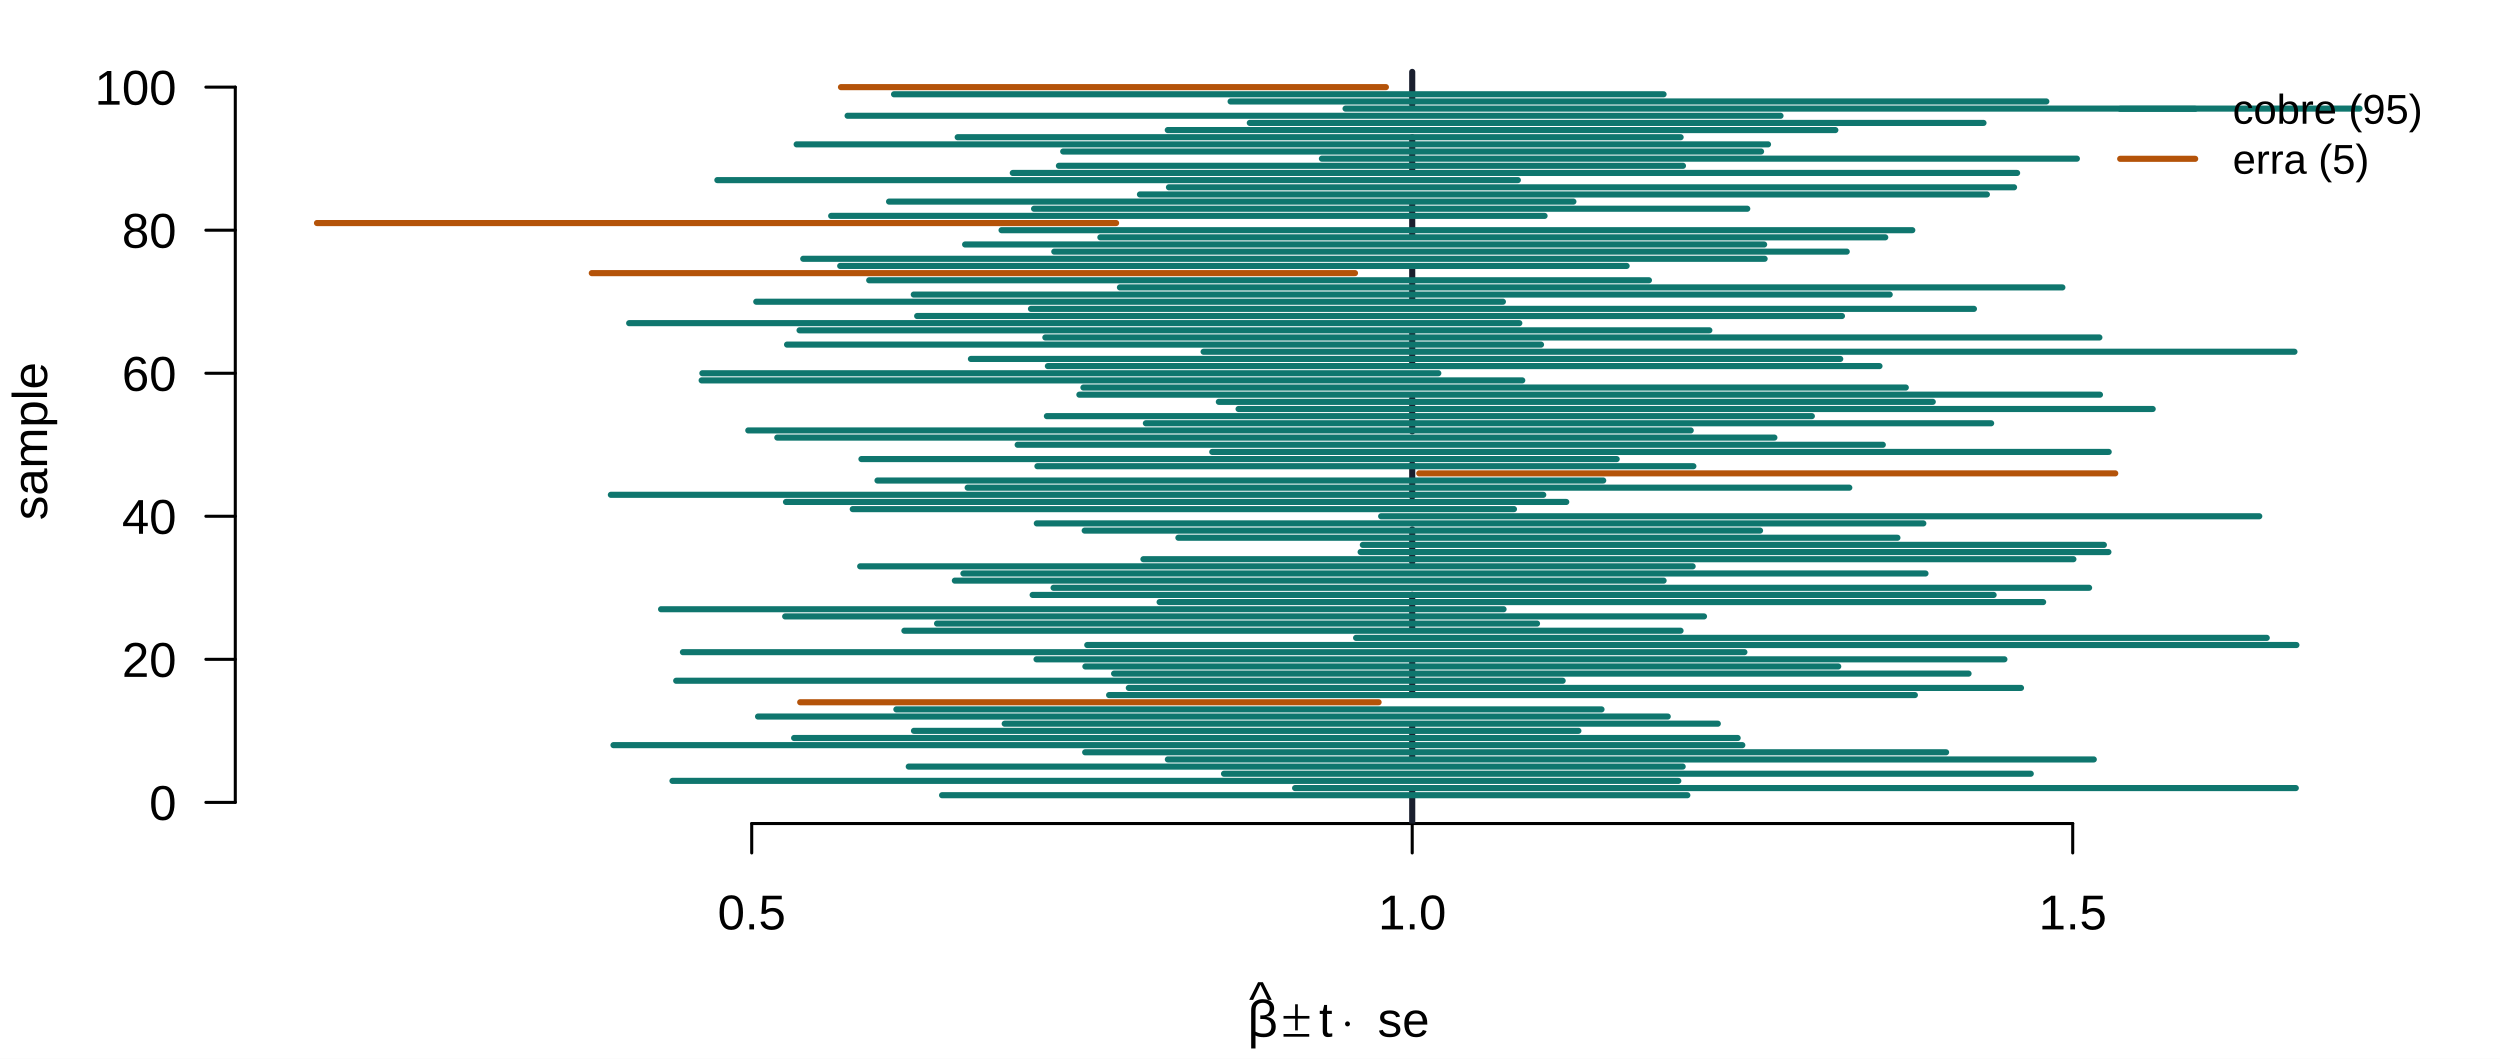
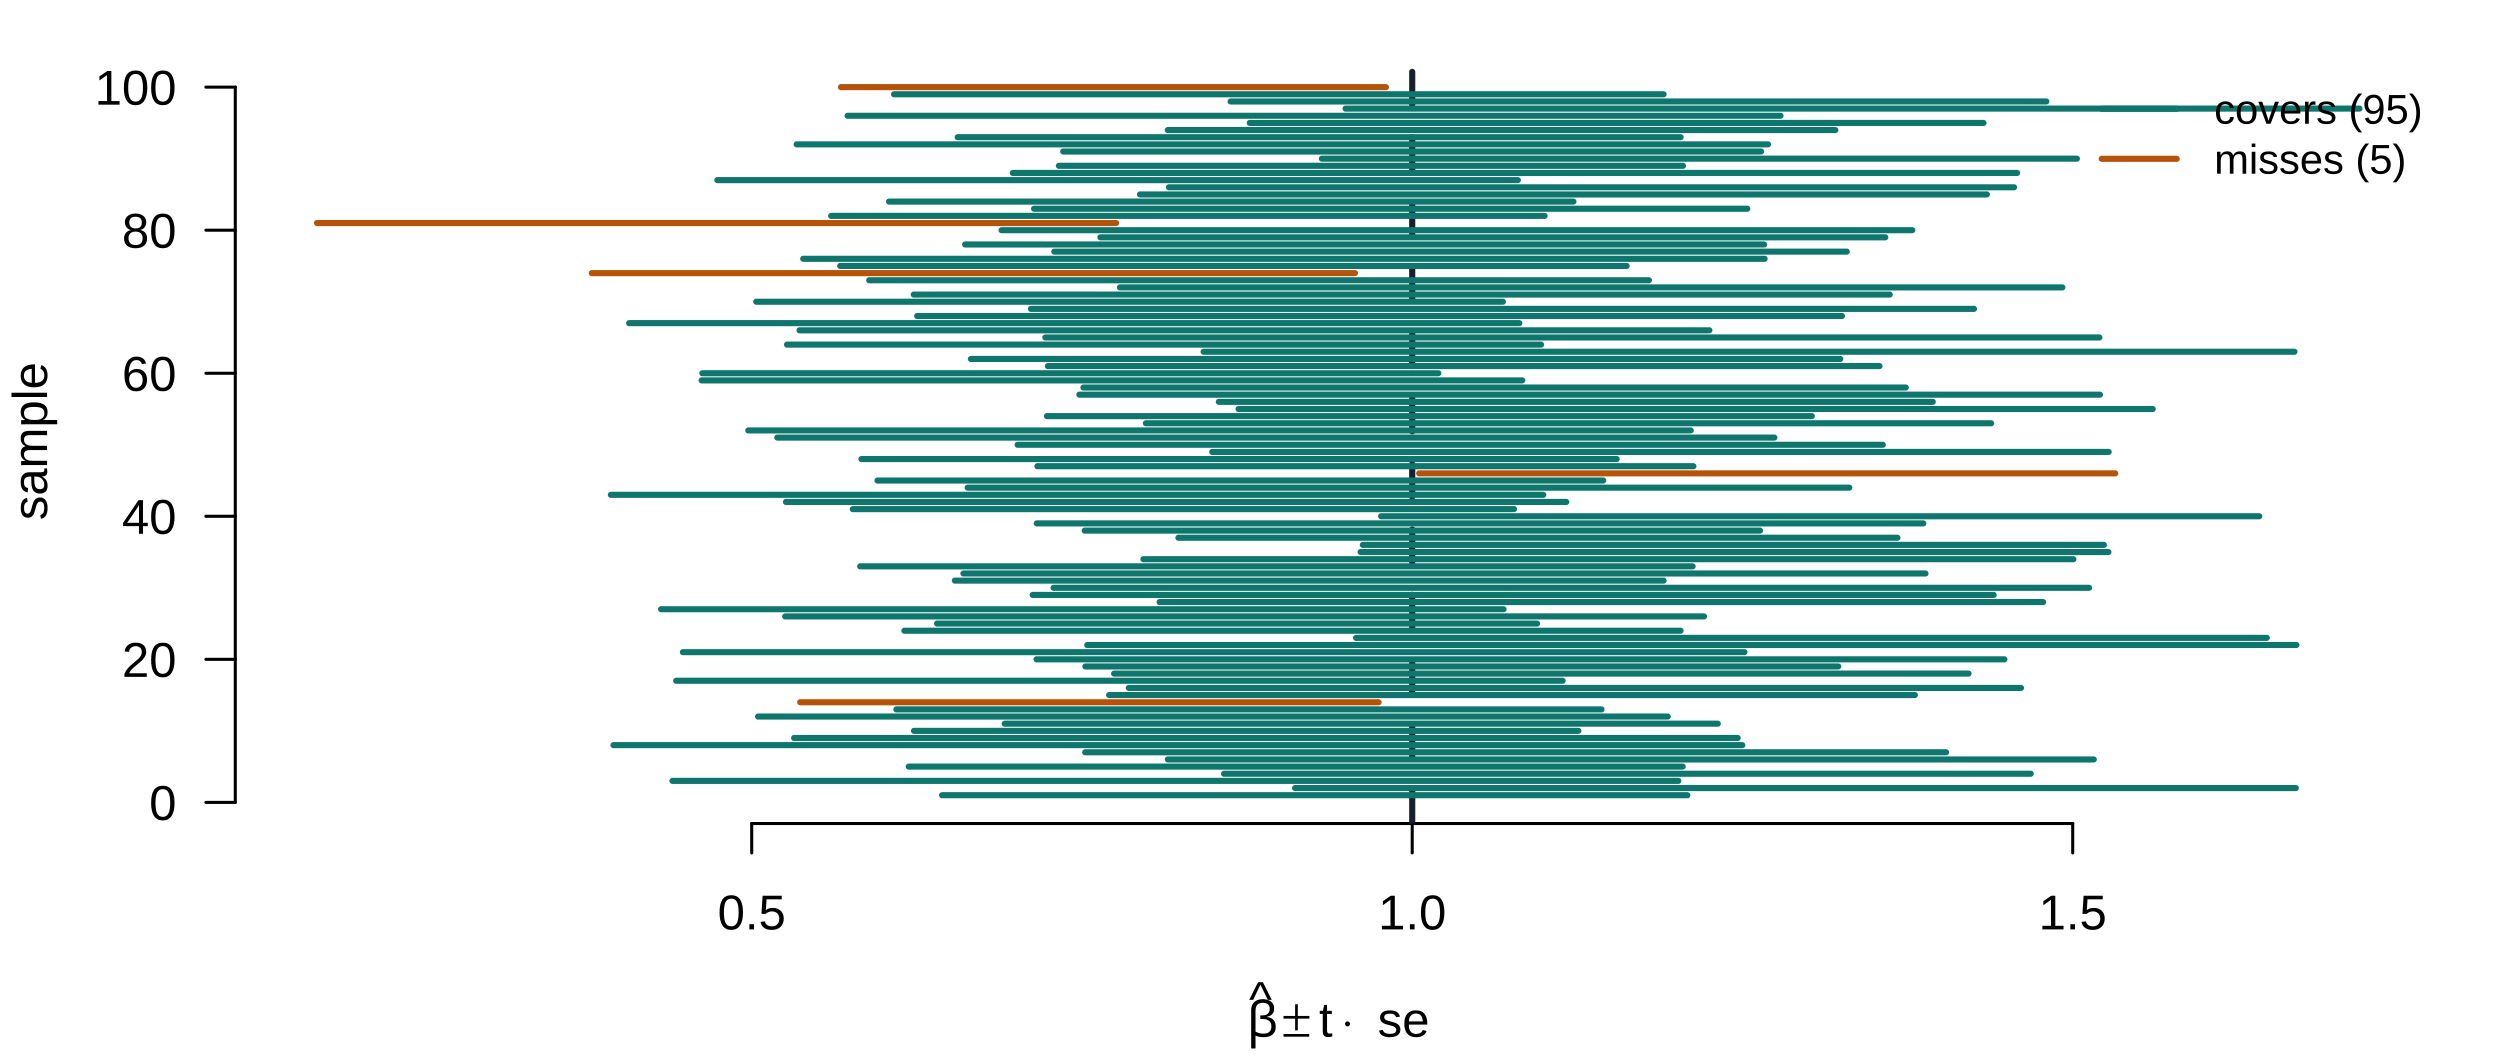
<svg xmlns="http://www.w3.org/2000/svg" width="612.00pt" height="259.20pt" viewBox="0 0 612.00 259.20">
  <g class="svglite">
    <defs>
      <style type="text/css">
    .svglite line, .svglite polyline, .svglite polygon, .svglite path, .svglite rect, .svglite circle {
      fill: none;
      stroke: #000000;
      stroke-linecap: round;
      stroke-linejoin: round;
      stroke-miterlimit: 10.00;
    }
    .svglite text {
      white-space: pre;
    }
    .svglite g.glyphgroup path {
      fill: inherit;
      stroke: none;
    }
  </style>
    </defs>
    <rect width="100%" height="100%" style="stroke: none; fill: #FFFFFF;" />
    <defs>
      <clipPath id="cpMC4wMHw2MTIuMDB8MC4wMHwyNTkuMjA=">
        <rect x="0.00" y="0.00" width="612.00" height="259.20" />
      </clipPath>
    </defs>
    <g clip-path="url(#cpMC4wMHw2MTIuMDB8MC4wMHwyNTkuMjA=)">
      <line x1="184.02" y1="201.60" x2="507.40" y2="201.60" style="stroke-width: 0.75;" />
      <line x1="184.02" y1="201.60" x2="184.02" y2="208.80" style="stroke-width: 0.75;" />
      <line x1="345.71" y1="201.60" x2="345.71" y2="208.80" style="stroke-width: 0.75;" />
      <line x1="507.40" y1="201.60" x2="507.40" y2="208.80" style="stroke-width: 0.75;" />
      <text x="184.02" y="227.52" text-anchor="middle" style="font-size: 12.00px; font-family: &quot;Arial&quot;;" textLength="16.67px" lengthAdjust="spacingAndGlyphs">0.5</text>
      <text x="345.71" y="227.52" text-anchor="middle" style="font-size: 12.00px; font-family: &quot;Arial&quot;;" textLength="16.67px" lengthAdjust="spacingAndGlyphs">1.0</text>
      <text x="507.40" y="227.52" text-anchor="middle" style="font-size: 12.00px; font-family: &quot;Arial&quot;;" textLength="16.67px" lengthAdjust="spacingAndGlyphs">1.5</text>
      <line x1="57.60" y1="196.42" x2="57.60" y2="21.33" style="stroke-width: 0.75;" />
      <line x1="57.60" y1="196.42" x2="50.40" y2="196.42" style="stroke-width: 0.75;" />
      <line x1="57.60" y1="161.40" x2="50.40" y2="161.40" style="stroke-width: 0.75;" />
      <line x1="57.60" y1="126.38" x2="50.40" y2="126.38" style="stroke-width: 0.75;" />
      <line x1="57.60" y1="91.37" x2="50.40" y2="91.37" style="stroke-width: 0.75;" />
      <line x1="57.60" y1="56.35" x2="50.40" y2="56.35" style="stroke-width: 0.75;" />
      <line x1="57.60" y1="21.33" x2="50.40" y2="21.33" style="stroke-width: 0.75;" />
      <text x="43.20" y="200.72" text-anchor="end" style="font-size: 12.00px; font-family: &quot;Arial&quot;;" textLength="6.67px" lengthAdjust="spacingAndGlyphs">0</text>
      <text x="43.20" y="165.70" text-anchor="end" style="font-size: 12.00px; font-family: &quot;Arial&quot;;" textLength="13.34px" lengthAdjust="spacingAndGlyphs">20</text>
      <text x="43.20" y="130.68" text-anchor="end" style="font-size: 12.00px; font-family: &quot;Arial&quot;;" textLength="13.34px" lengthAdjust="spacingAndGlyphs">40</text>
      <text x="43.20" y="95.67" text-anchor="end" style="font-size: 12.00px; font-family: &quot;Arial&quot;;" textLength="13.34px" lengthAdjust="spacingAndGlyphs">60</text>
      <text x="43.20" y="60.65" text-anchor="end" style="font-size: 12.00px; font-family: &quot;Arial&quot;;" textLength="13.34px" lengthAdjust="spacingAndGlyphs">80</text>
      <text x="43.20" y="25.63" text-anchor="end" style="font-size: 12.00px; font-family: &quot;Arial&quot;;" textLength="20.02px" lengthAdjust="spacingAndGlyphs">100</text>
      <text x="305.27" y="253.78" style="font-size: 12.00px; font-family: &quot;Symbol&quot;;" textLength="6.59px" lengthAdjust="spacingAndGlyphs">β</text>
      <text x="305.75" y="248.70" style="font-size: 12.00px; font-family: &quot;Arial&quot;;" textLength="5.62px" lengthAdjust="spacingAndGlyphs">^</text>
      <text x="314.08" y="253.78" style="font-size: 12.00px; font-family: &quot;Symbol&quot;;" textLength="6.59px" lengthAdjust="spacingAndGlyphs">±</text>
      <text x="322.89" y="253.78" style="font-size: 12.00px; font-family: &quot;Arial&quot;;" textLength="3.33px" lengthAdjust="spacingAndGlyphs">t</text>
      <text x="328.44" y="253.78" style="font-size: 12.00px; font-family: &quot;Symbol&quot;;" textLength="6.59px" lengthAdjust="spacingAndGlyphs">×</text>
      <text x="337.25" y="253.78" style="font-size: 12.00px; font-family: &quot;Arial&quot;;" textLength="6.00px" lengthAdjust="spacingAndGlyphs">s</text>
      <text x="343.26" y="253.78" style="font-size: 12.00px; font-family: &quot;Arial&quot;;" textLength="6.67px" lengthAdjust="spacingAndGlyphs">e</text>
      <text transform="translate(11.52,108.00) rotate(-90)" text-anchor="middle" style="font-size: 12.00px; font-family: &quot;Arial&quot;;" textLength="38.69px" lengthAdjust="spacingAndGlyphs">sample</text>
    </g>
    <defs>
      <clipPath id="cpNTcuNjB8NTk3LjYwfDE0LjQwfDIwMS42MA==">
        <rect x="57.60" y="14.40" width="540.00" height="187.20" />
      </clipPath>
    </defs>
    <g clip-path="url(#cpNTcuNjB8NTk3LjYwfDE0LjQwfDIwMS42MA==)">
      <line x1="345.71" y1="201.60" x2="345.71" y2="14.40" style="stroke-width: 1.50; stroke: #1A1F2E; stroke-dasharray: 8.00,8.00;" />
      <line x1="230.62" y1="194.67" x2="413.06" y2="194.67" style="stroke-width: 1.50; stroke: #0F766E;" />
      <line x1="317.04" y1="192.92" x2="562.01" y2="192.92" style="stroke-width: 1.50; stroke: #0F766E;" />
      <line x1="164.62" y1="191.16" x2="410.85" y2="191.16" style="stroke-width: 1.50; stroke: #0F766E;" />
      <line x1="299.64" y1="189.41" x2="497.13" y2="189.41" style="stroke-width: 1.50; stroke: #0F766E;" />
      <line x1="222.46" y1="187.66" x2="411.92" y2="187.66" style="stroke-width: 1.50; stroke: #0F766E;" />
      <line x1="285.89" y1="185.91" x2="512.56" y2="185.91" style="stroke-width: 1.50; stroke: #0F766E;" />
      <line x1="265.65" y1="184.16" x2="476.40" y2="184.16" style="stroke-width: 1.50; stroke: #0F766E;" />
      <line x1="150.18" y1="182.41" x2="426.52" y2="182.41" style="stroke-width: 1.50; stroke: #0F766E;" />
      <line x1="194.40" y1="180.66" x2="425.38" y2="180.66" style="stroke-width: 1.50; stroke: #0F766E;" />
      <line x1="223.74" y1="178.91" x2="386.39" y2="178.91" style="stroke-width: 1.50; stroke: #0F766E;" />
      <line x1="245.95" y1="177.16" x2="420.52" y2="177.16" style="stroke-width: 1.50; stroke: #0F766E;" />
      <line x1="185.57" y1="175.41" x2="408.26" y2="175.41" style="stroke-width: 1.50; stroke: #0F766E;" />
      <line x1="219.43" y1="173.66" x2="392.05" y2="173.66" style="stroke-width: 1.50; stroke: #0F766E;" />
      <line x1="195.89" y1="171.91" x2="337.48" y2="171.91" style="stroke-width: 1.50; stroke: #B45309;" />
      <line x1="271.51" y1="170.15" x2="468.76" y2="170.15" style="stroke-width: 1.50; stroke: #0F766E;" />
      <line x1="276.33" y1="168.40" x2="494.74" y2="168.40" style="stroke-width: 1.50; stroke: #0F766E;" />
      <line x1="165.53" y1="166.65" x2="382.54" y2="166.65" style="stroke-width: 1.50; stroke: #0F766E;" />
      <line x1="272.73" y1="164.90" x2="481.90" y2="164.90" style="stroke-width: 1.50; stroke: #0F766E;" />
      <line x1="265.70" y1="163.15" x2="450.00" y2="163.15" style="stroke-width: 1.50; stroke: #0F766E;" />
      <line x1="253.74" y1="161.40" x2="490.68" y2="161.40" style="stroke-width: 1.50; stroke: #0F766E;" />
      <line x1="167.18" y1="159.65" x2="427.03" y2="159.65" style="stroke-width: 1.50; stroke: #0F766E;" />
      <line x1="266.16" y1="157.90" x2="562.16" y2="157.90" style="stroke-width: 1.50; stroke: #0F766E;" />
      <line x1="331.97" y1="156.15" x2="554.90" y2="156.15" style="stroke-width: 1.50; stroke: #0F766E;" />
      <line x1="221.39" y1="154.40" x2="411.40" y2="154.40" style="stroke-width: 1.50; stroke: #0F766E;" />
      <line x1="229.39" y1="152.65" x2="376.26" y2="152.65" style="stroke-width: 1.50; stroke: #0F766E;" />
      <line x1="192.21" y1="150.90" x2="417.14" y2="150.90" style="stroke-width: 1.50; stroke: #0F766E;" />
      <line x1="161.83" y1="149.14" x2="368.07" y2="149.14" style="stroke-width: 1.50; stroke: #0F766E;" />
      <line x1="283.87" y1="147.39" x2="500.16" y2="147.39" style="stroke-width: 1.50; stroke: #0F766E;" />
      <line x1="252.79" y1="145.64" x2="488.04" y2="145.64" style="stroke-width: 1.50; stroke: #0F766E;" />
      <line x1="257.91" y1="143.89" x2="511.41" y2="143.89" style="stroke-width: 1.50; stroke: #0F766E;" />
      <line x1="233.75" y1="142.14" x2="407.25" y2="142.14" style="stroke-width: 1.50; stroke: #0F766E;" />
      <line x1="235.84" y1="140.39" x2="471.36" y2="140.39" style="stroke-width: 1.50; stroke: #0F766E;" />
      <line x1="210.57" y1="138.64" x2="414.36" y2="138.64" style="stroke-width: 1.50; stroke: #0F766E;" />
      <line x1="279.91" y1="136.89" x2="507.57" y2="136.89" style="stroke-width: 1.50; stroke: #0F766E;" />
      <line x1="333.08" y1="135.14" x2="516.14" y2="135.14" style="stroke-width: 1.50; stroke: #0F766E;" />
      <line x1="333.62" y1="133.39" x2="515.03" y2="133.39" style="stroke-width: 1.50; stroke: #0F766E;" />
      <line x1="288.47" y1="131.64" x2="464.49" y2="131.64" style="stroke-width: 1.50; stroke: #0F766E;" />
      <line x1="265.53" y1="129.89" x2="430.86" y2="129.89" style="stroke-width: 1.50; stroke: #0F766E;" />
      <line x1="253.81" y1="128.13" x2="470.83" y2="128.13" style="stroke-width: 1.50; stroke: #0F766E;" />
      <line x1="338.10" y1="126.38" x2="553.07" y2="126.38" style="stroke-width: 1.50; stroke: #0F766E;" />
      <line x1="208.75" y1="124.63" x2="370.62" y2="124.63" style="stroke-width: 1.50; stroke: #0F766E;" />
      <line x1="192.41" y1="122.88" x2="383.42" y2="122.88" style="stroke-width: 1.50; stroke: #0F766E;" />
      <line x1="149.54" y1="121.13" x2="377.79" y2="121.13" style="stroke-width: 1.50; stroke: #0F766E;" />
      <line x1="236.88" y1="119.38" x2="452.71" y2="119.38" style="stroke-width: 1.50; stroke: #0F766E;" />
      <line x1="214.81" y1="117.63" x2="392.47" y2="117.63" style="stroke-width: 1.50; stroke: #0F766E;" />
      <line x1="347.43" y1="115.88" x2="517.81" y2="115.88" style="stroke-width: 1.50; stroke: #B45309;" />
      <line x1="253.96" y1="114.13" x2="414.54" y2="114.13" style="stroke-width: 1.50; stroke: #0F766E;" />
      <line x1="210.88" y1="112.38" x2="395.76" y2="112.38" style="stroke-width: 1.50; stroke: #0F766E;" />
      <line x1="296.76" y1="110.63" x2="516.21" y2="110.63" style="stroke-width: 1.50; stroke: #0F766E;" />
      <line x1="249.12" y1="108.88" x2="460.91" y2="108.88" style="stroke-width: 1.50; stroke: #0F766E;" />
      <line x1="190.28" y1="107.12" x2="434.37" y2="107.12" style="stroke-width: 1.50; stroke: #0F766E;" />
      <line x1="183.18" y1="105.37" x2="413.89" y2="105.37" style="stroke-width: 1.50; stroke: #0F766E;" />
      <line x1="280.51" y1="103.62" x2="487.43" y2="103.62" style="stroke-width: 1.50; stroke: #0F766E;" />
      <line x1="256.28" y1="101.87" x2="443.54" y2="101.87" style="stroke-width: 1.50; stroke: #0F766E;" />
      <line x1="303.20" y1="100.12" x2="526.98" y2="100.12" style="stroke-width: 1.50; stroke: #0F766E;" />
      <line x1="298.37" y1="98.37" x2="473.14" y2="98.37" style="stroke-width: 1.50; stroke: #0F766E;" />
      <line x1="264.23" y1="96.62" x2="514.07" y2="96.62" style="stroke-width: 1.50; stroke: #0F766E;" />
      <line x1="265.22" y1="94.87" x2="466.54" y2="94.87" style="stroke-width: 1.50; stroke: #0F766E;" />
      <line x1="171.76" y1="93.12" x2="372.65" y2="93.12" style="stroke-width: 1.50; stroke: #0F766E;" />
      <line x1="171.94" y1="91.37" x2="352.10" y2="91.37" style="stroke-width: 1.50; stroke: #0F766E;" />
      <line x1="256.52" y1="89.62" x2="460.10" y2="89.62" style="stroke-width: 1.50; stroke: #0F766E;" />
      <line x1="237.68" y1="87.87" x2="450.49" y2="87.87" style="stroke-width: 1.50; stroke: #0F766E;" />
      <line x1="294.64" y1="86.11" x2="561.68" y2="86.11" style="stroke-width: 1.50; stroke: #0F766E;" />
      <line x1="192.67" y1="84.36" x2="377.24" y2="84.36" style="stroke-width: 1.50; stroke: #0F766E;" />
      <line x1="255.90" y1="82.61" x2="513.93" y2="82.61" style="stroke-width: 1.50; stroke: #0F766E;" />
      <line x1="195.73" y1="80.86" x2="418.45" y2="80.86" style="stroke-width: 1.50; stroke: #0F766E;" />
      <line x1="154.02" y1="79.11" x2="371.93" y2="79.11" style="stroke-width: 1.50; stroke: #0F766E;" />
      <line x1="224.52" y1="77.36" x2="450.91" y2="77.36" style="stroke-width: 1.50; stroke: #0F766E;" />
      <line x1="252.38" y1="75.61" x2="483.22" y2="75.61" style="stroke-width: 1.50; stroke: #0F766E;" />
      <line x1="185.13" y1="73.86" x2="367.91" y2="73.86" style="stroke-width: 1.50; stroke: #0F766E;" />
      <line x1="223.69" y1="72.11" x2="462.60" y2="72.11" style="stroke-width: 1.50; stroke: #0F766E;" />
      <line x1="274.16" y1="70.36" x2="504.87" y2="70.36" style="stroke-width: 1.50; stroke: #0F766E;" />
      <line x1="212.78" y1="68.61" x2="403.66" y2="68.61" style="stroke-width: 1.50; stroke: #0F766E;" />
      <line x1="144.87" y1="66.86" x2="331.70" y2="66.86" style="stroke-width: 1.50; stroke: #B45309;" />
      <line x1="205.68" y1="65.10" x2="398.20" y2="65.10" style="stroke-width: 1.50; stroke: #0F766E;" />
      <line x1="196.63" y1="63.35" x2="431.98" y2="63.35" style="stroke-width: 1.50; stroke: #0F766E;" />
      <line x1="258.09" y1="61.60" x2="452.08" y2="61.60" style="stroke-width: 1.50; stroke: #0F766E;" />
      <line x1="236.26" y1="59.85" x2="431.86" y2="59.85" style="stroke-width: 1.50; stroke: #0F766E;" />
      <line x1="269.37" y1="58.10" x2="461.51" y2="58.10" style="stroke-width: 1.50; stroke: #0F766E;" />
      <line x1="245.18" y1="56.35" x2="468.13" y2="56.35" style="stroke-width: 1.50; stroke: #0F766E;" />
      <line x1="77.60" y1="54.60" x2="273.22" y2="54.60" style="stroke-width: 1.50; stroke: #B45309;" />
      <line x1="203.47" y1="52.85" x2="378.11" y2="52.85" style="stroke-width: 1.50; stroke: #0F766E;" />
      <line x1="253.14" y1="51.10" x2="427.73" y2="51.10" style="stroke-width: 1.50; stroke: #0F766E;" />
      <line x1="217.64" y1="49.35" x2="385.17" y2="49.35" style="stroke-width: 1.50; stroke: #0F766E;" />
      <line x1="279.06" y1="47.60" x2="486.39" y2="47.60" style="stroke-width: 1.50; stroke: #0F766E;" />
      <line x1="286.16" y1="45.85" x2="493.04" y2="45.85" style="stroke-width: 1.50; stroke: #0F766E;" />
      <line x1="175.61" y1="44.09" x2="371.57" y2="44.09" style="stroke-width: 1.50; stroke: #0F766E;" />
      <line x1="247.93" y1="42.34" x2="493.79" y2="42.34" style="stroke-width: 1.50; stroke: #0F766E;" />
      <line x1="259.22" y1="40.59" x2="411.99" y2="40.59" style="stroke-width: 1.50; stroke: #0F766E;" />
      <line x1="323.60" y1="38.84" x2="508.42" y2="38.84" style="stroke-width: 1.50; stroke: #0F766E;" />
      <line x1="260.27" y1="37.09" x2="431.11" y2="37.09" style="stroke-width: 1.50; stroke: #0F766E;" />
      <line x1="195.02" y1="35.34" x2="432.81" y2="35.34" style="stroke-width: 1.50; stroke: #0F766E;" />
      <line x1="234.44" y1="33.59" x2="411.42" y2="33.59" style="stroke-width: 1.50; stroke: #0F766E;" />
      <line x1="285.87" y1="31.84" x2="449.29" y2="31.84" style="stroke-width: 1.50; stroke: #0F766E;" />
      <line x1="305.95" y1="30.09" x2="485.56" y2="30.09" style="stroke-width: 1.50; stroke: #0F766E;" />
      <line x1="207.49" y1="28.34" x2="435.87" y2="28.34" style="stroke-width: 1.50; stroke: #0F766E;" />
      <line x1="329.39" y1="26.59" x2="577.60" y2="26.59" style="stroke-width: 1.50; stroke: #0F766E;" />
      <line x1="301.25" y1="24.84" x2="500.94" y2="24.84" style="stroke-width: 1.50; stroke: #0F766E;" />
      <line x1="218.86" y1="23.08" x2="407.24" y2="23.08" style="stroke-width: 1.50; stroke: #0F766E;" />
      <line x1="205.87" y1="21.33" x2="339.27" y2="21.33" style="stroke-width: 1.50; stroke: #B45309;" />
-       <line x1="519.02" y1="26.64" x2="537.38" y2="26.64" style="stroke-width: 1.50; stroke: #0F766E;" />
-       <line x1="519.02" y1="38.88" x2="537.38" y2="38.88" style="stroke-width: 1.50; stroke: #B45309;" />
-       <text x="546.56" y="30.29" style="font-size: 10.20px; font-family: &quot;Arial&quot;;" textLength="46.45px" lengthAdjust="spacingAndGlyphs">cobre (95)</text>
-       <text x="546.56" y="42.53" style="font-size: 10.20px; font-family: &quot;Arial&quot;;" textLength="33.41px" lengthAdjust="spacingAndGlyphs">erra (5)</text>
+       <line x1="514.50" y1="26.64" x2="532.86" y2="26.64" style="stroke-width: 1.50; stroke: #0F766E;" />
+       <line x1="514.50" y1="38.88" x2="532.86" y2="38.88" style="stroke-width: 1.50; stroke: #B45309;" />
+       <text x="542.04" y="30.29" style="font-size: 10.20px; font-family: &quot;Arial&quot;;" textLength="50.97px" lengthAdjust="spacingAndGlyphs">covers (95)</text>
+       <text x="542.04" y="42.53" style="font-size: 10.20px; font-family: &quot;Arial&quot;;" textLength="46.98px" lengthAdjust="spacingAndGlyphs">misses (5)</text>
    </g>
  </g>
</svg>
